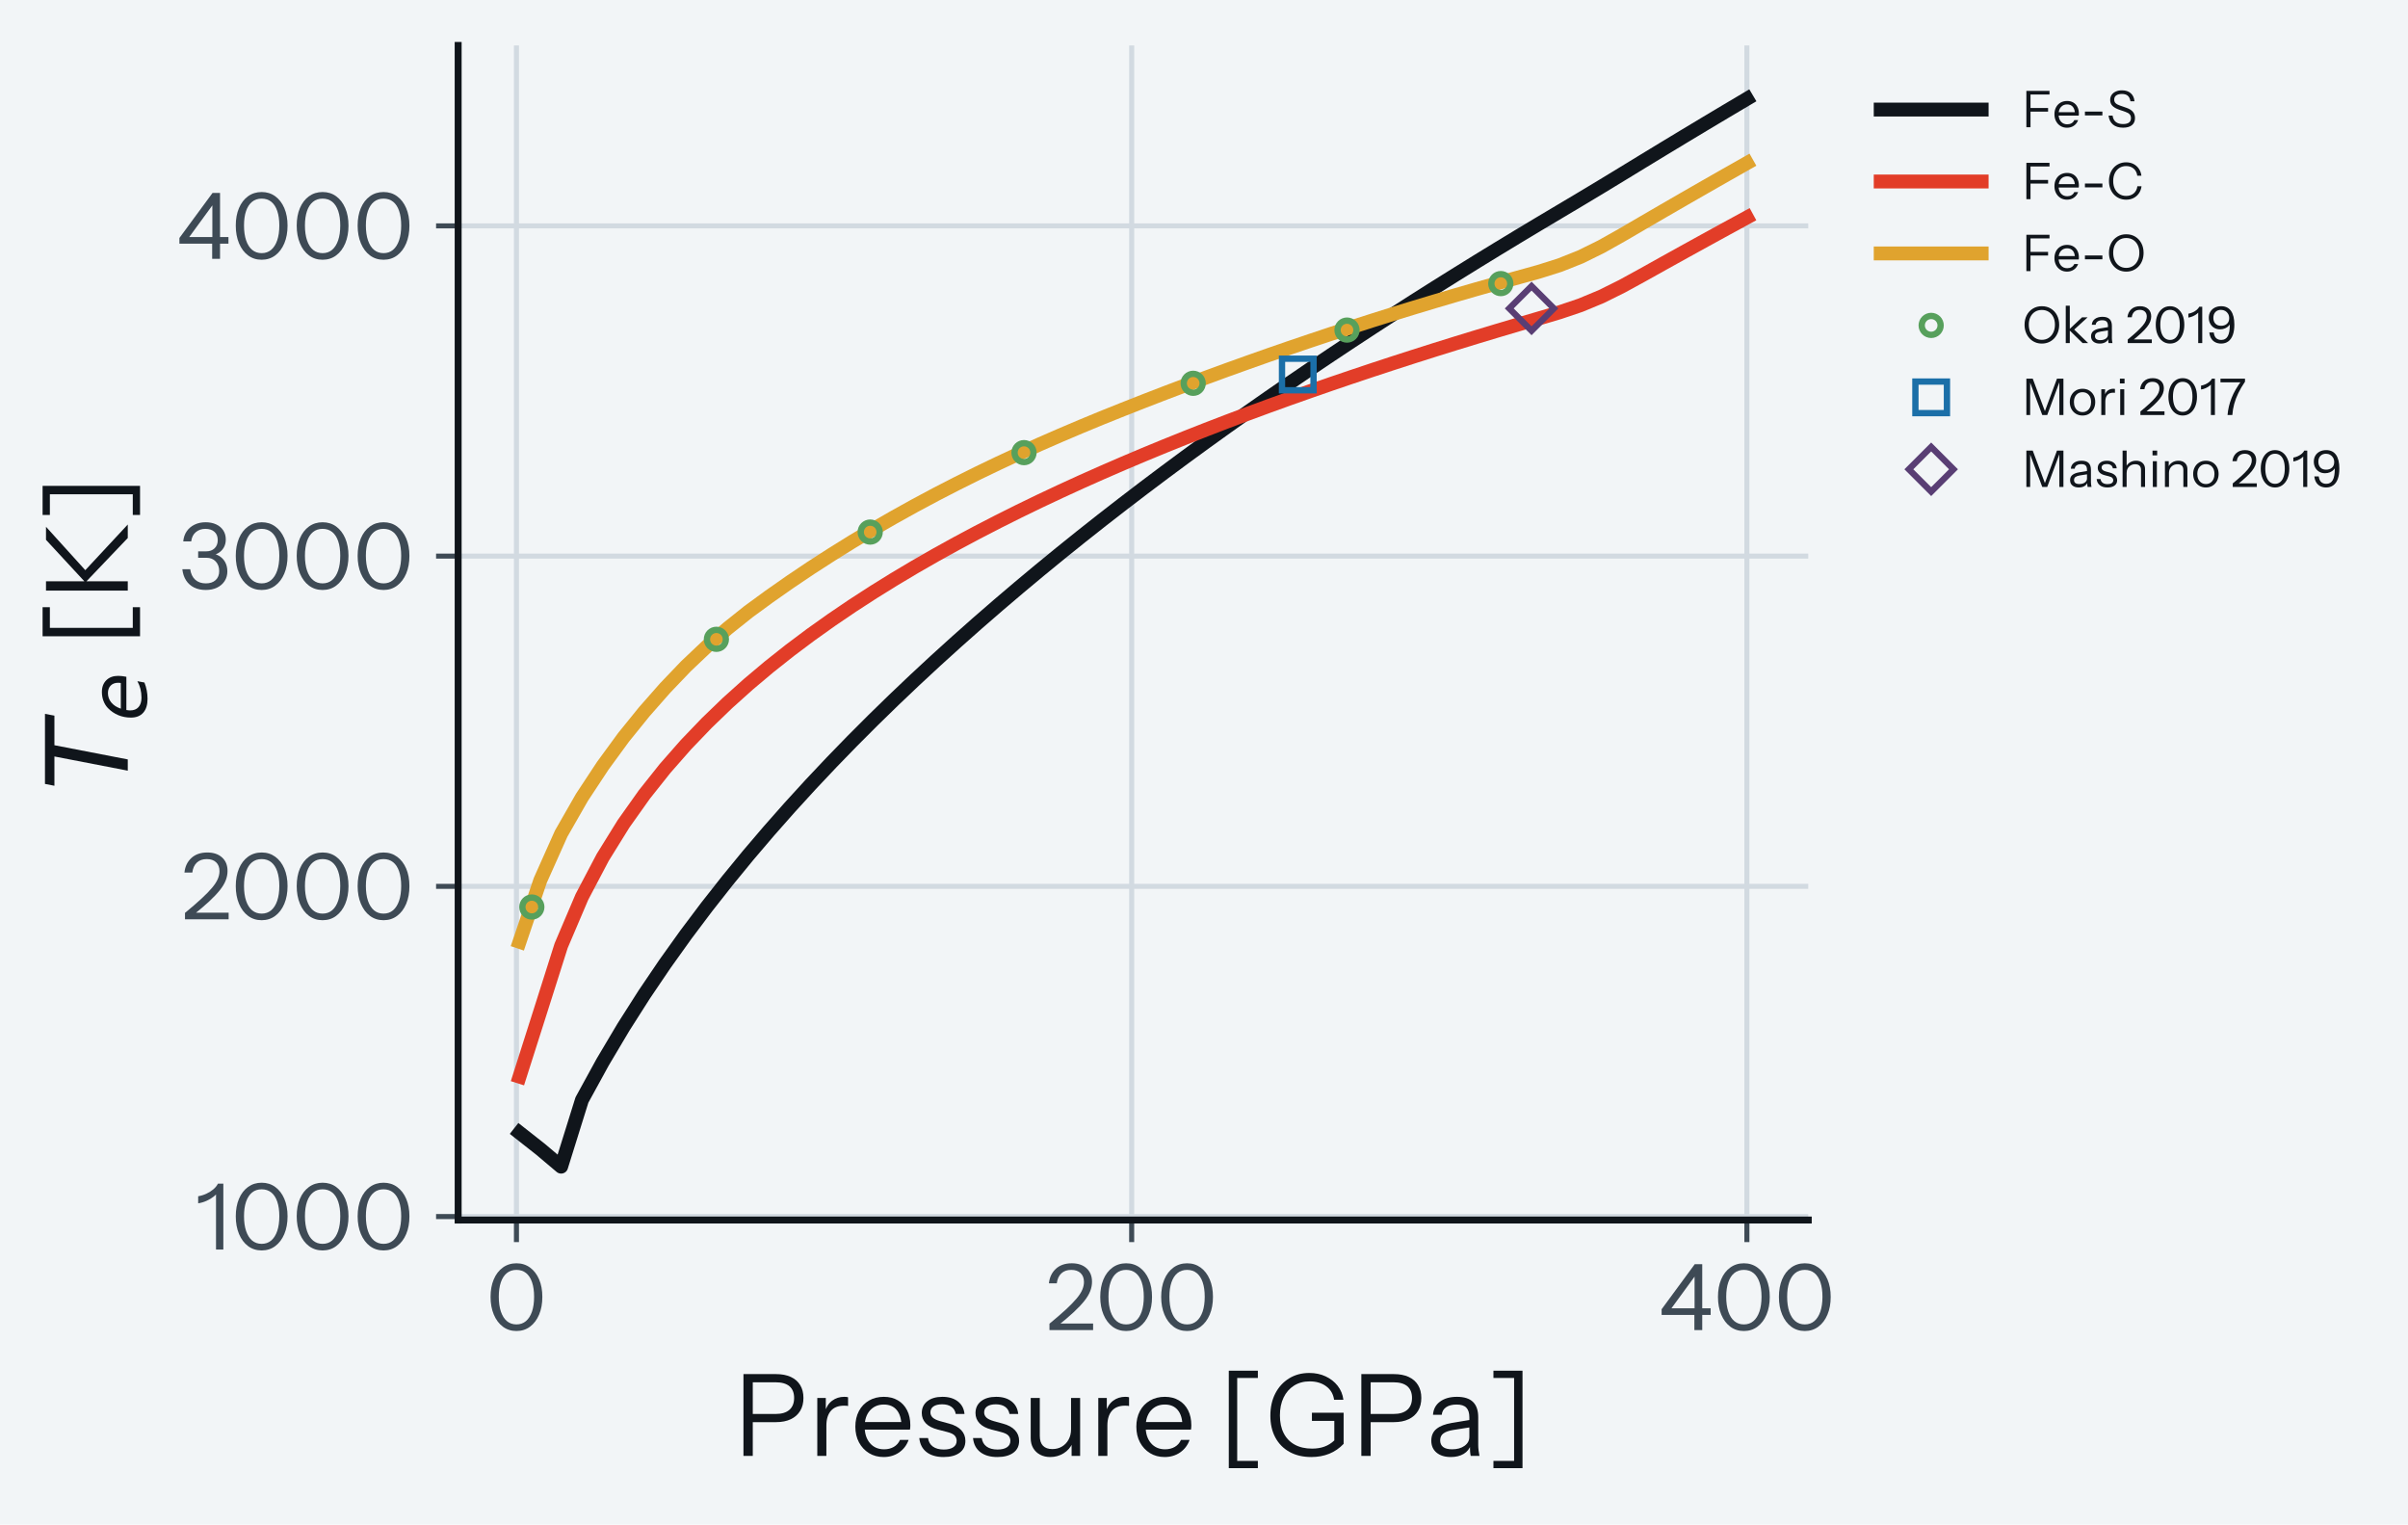
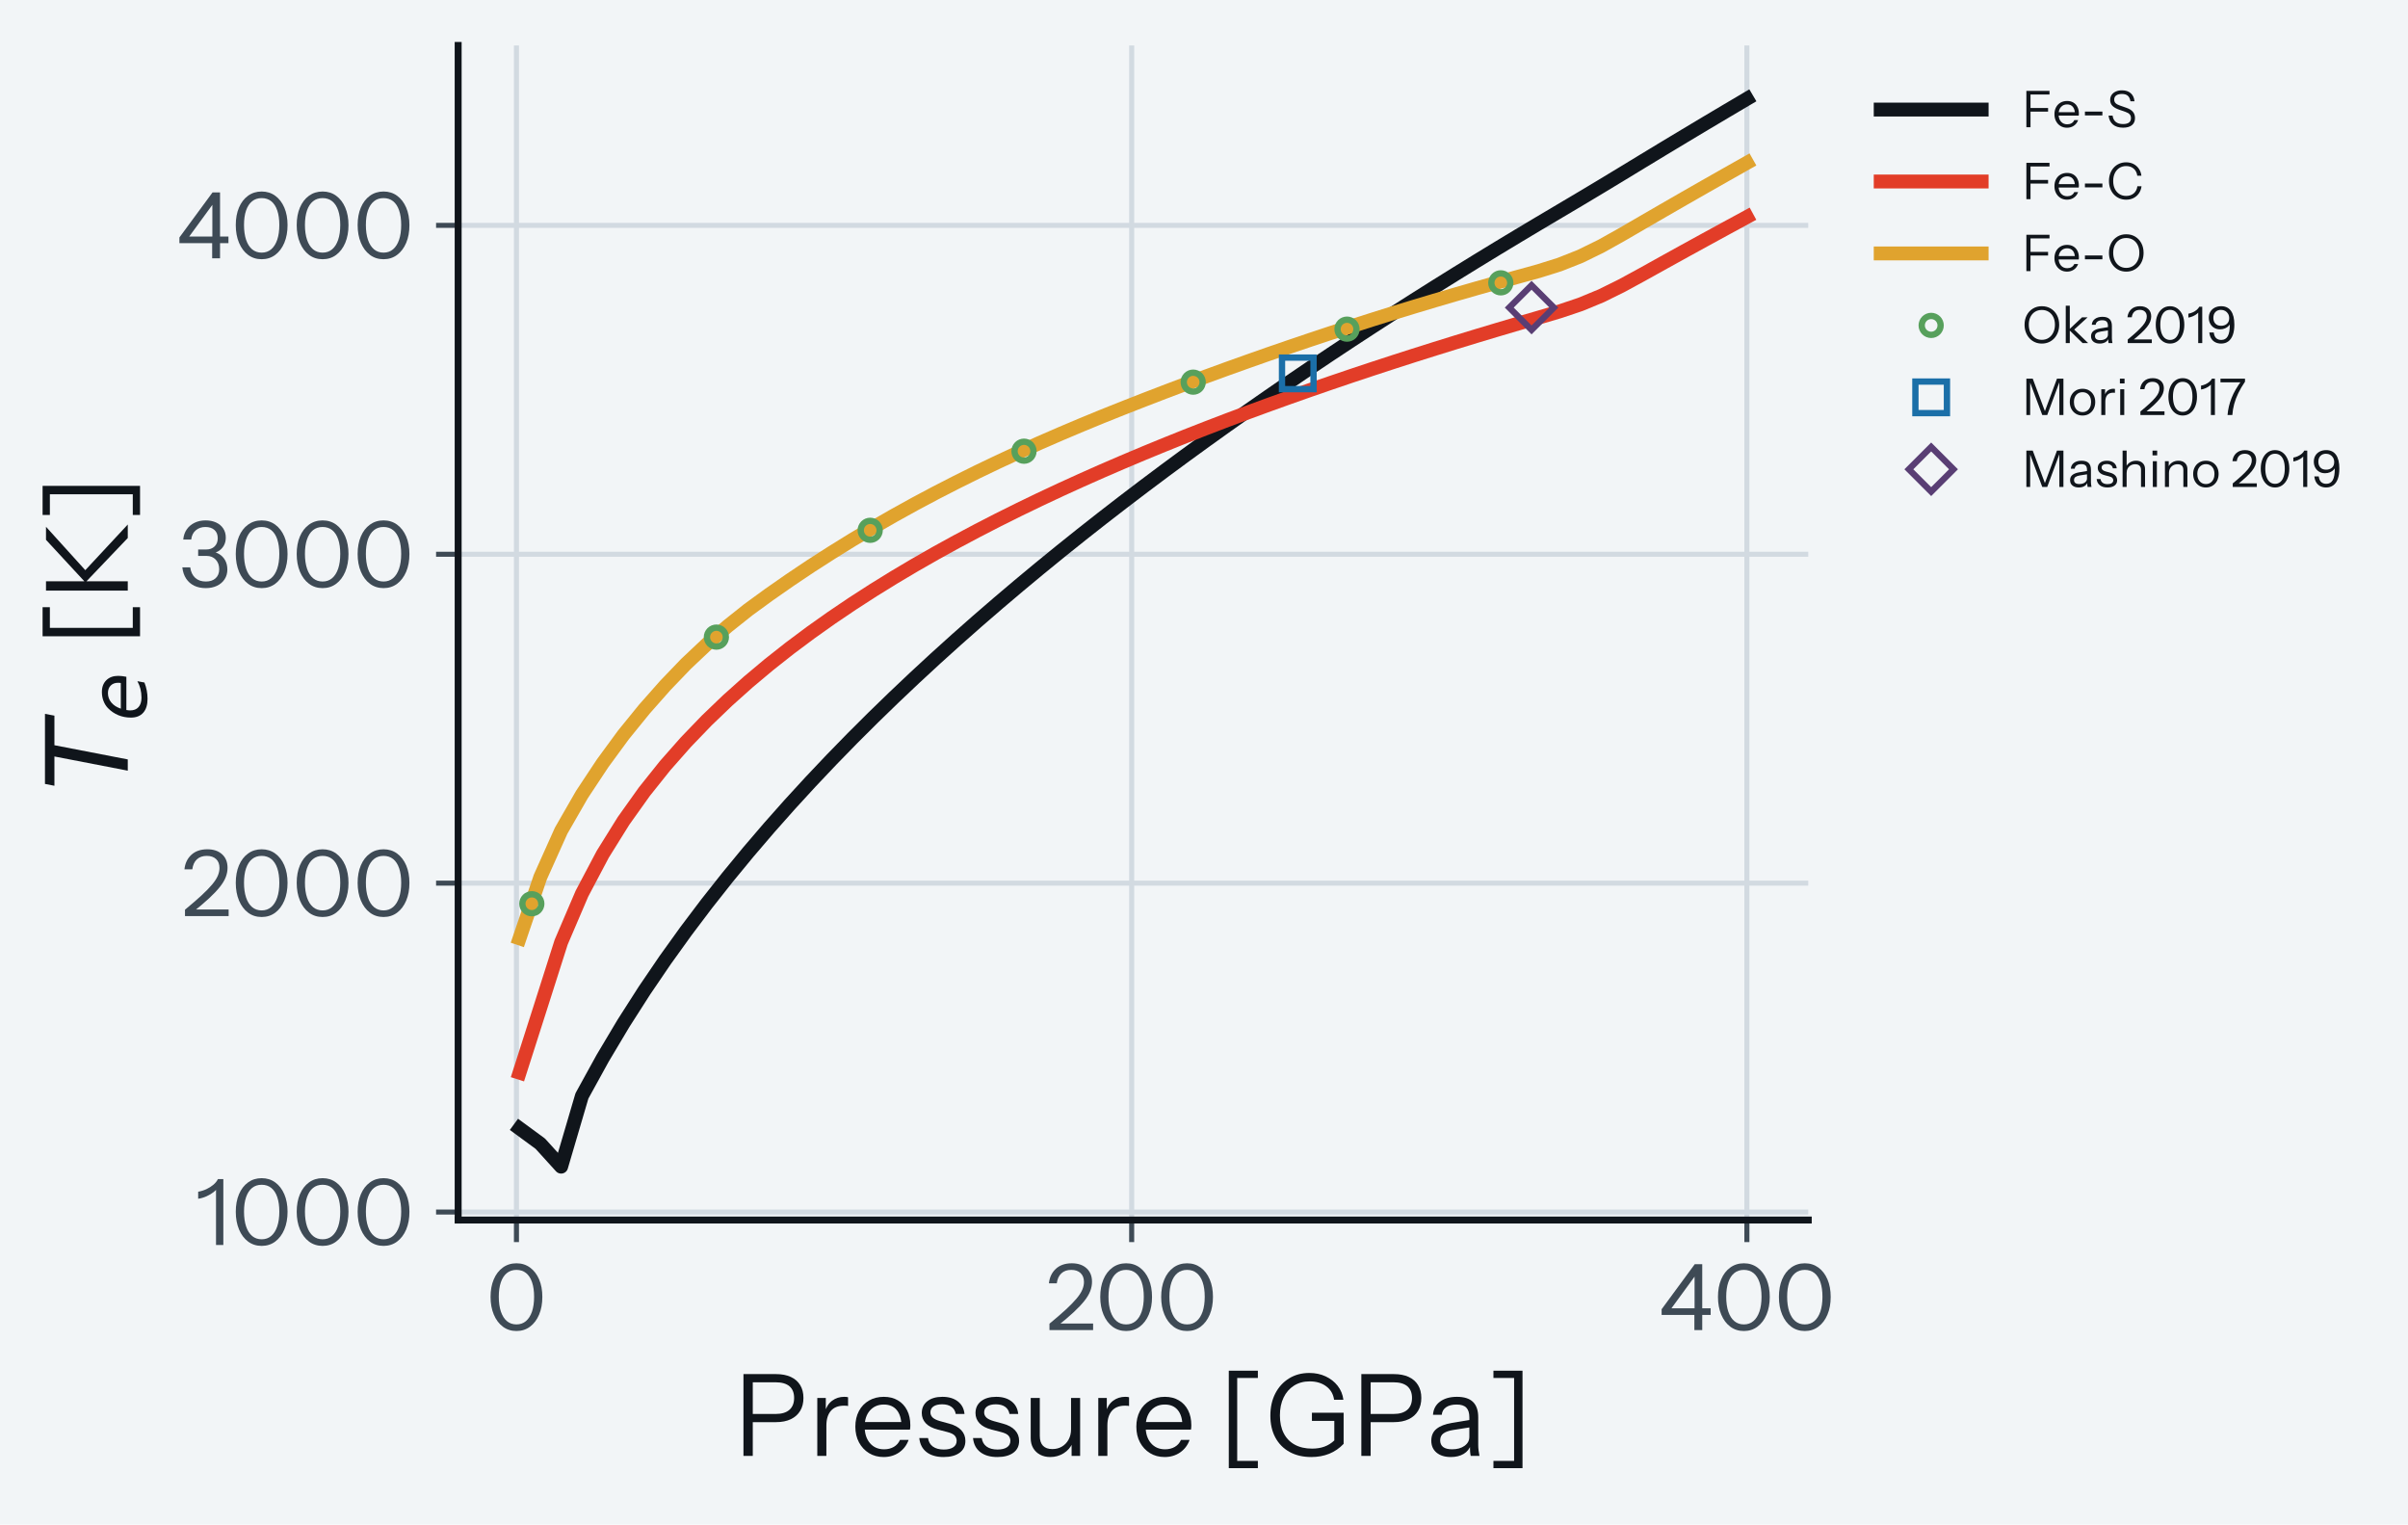
<svg xmlns="http://www.w3.org/2000/svg" xmlns:xlink="http://www.w3.org/1999/xlink" width="381.616pt" height="241.579pt" viewBox="0 0 381.616 241.579" version="1.1">
  <defs>
    <style type="text/css">*{stroke-linejoin: round; stroke-linecap: butt}</style>
  </defs>
  <g id="figure_1">
    <g id="patch_1">
      <path d="M 0 241.579  L 381.616 241.579  L 381.616 0  L 0 0  z " style="fill: #f2f5f7" />
    </g>
    <g id="axes_1">
      <g id="patch_2">
        <path d="M 72.608 193.316  L 286.57 193.316  L 286.57 7.2  L 72.608 7.2  z " style="fill: #f2f5f7" />
      </g>
      <g id="matplotlib.axis_1">
        <g id="xtick_1">
          <g id="line2d_1">
            <path d="M 81.846 193.316  L 81.846 7.2  " clip-path="url(#p23f329e859)" style="fill: none; stroke: #d2dae1; stroke-width: 0.8; stroke-linecap: square" />
          </g>
          <g id="line2d_2">
            <defs>
              <path id="m2a301ba8c9" d="M 0 0  L 0 3.5  " style="stroke: #3e4a55; stroke-width: 0.8" />
            </defs>
            <g>
              <use xlink:href="#m2a301ba8c9" x="81.846" y="193.316" style="fill: #3e4a55; stroke: #3e4a55; stroke-width: 0.8" />
            </g>
          </g>
          <g id="text_1">
            <g style="fill: #3e4a55" transform="translate(77.01825 210.7564) scale(0.145 -0.145)">
              <defs>
                <path id="InstrumentSans-Regular-30" d="M 2131 -64  Q 1587 -64 1180 240  Q 774 544 547 1085  Q 320 1626 320 2323  Q 320 3021 544 3549  Q 768 4077 1177 4374  Q 1587 4672 2131 4672  Q 2675 4672 3081 4374  Q 3488 4077 3715 3549  Q 3942 3021 3942 2323  Q 3942 1619 3715 1081  Q 3488 544 3081 240  Q 2675 -64 2131 -64  z M 2131 397  Q 2522 397 2797 630  Q 3072 864 3219 1296  Q 3366 1728 3366 2330  Q 3366 2925 3222 3347  Q 3078 3770 2803 3990  Q 2528 4211 2131 4211  Q 1734 4211 1459 3987  Q 1184 3763 1040 3344  Q 896 2925 896 2330  Q 896 1728 1043 1293  Q 1190 858 1465 627  Q 1741 397 2131 397  z " transform="scale(0.015625)" />
              </defs>
              <use xlink:href="#InstrumentSans-Regular-30" />
            </g>
          </g>
        </g>
        <g id="xtick_2">
          <g id="line2d_3">
            <path d="M 179.345 193.316  L 179.345 7.2  " clip-path="url(#p23f329e859)" style="fill: none; stroke: #d2dae1; stroke-width: 0.8; stroke-linecap: square" />
          </g>
          <g id="line2d_4">
            <g>
              <use xlink:href="#m2a301ba8c9" x="179.345" y="193.316" style="fill: #3e4a55; stroke: #3e4a55; stroke-width: 0.8" />
            </g>
          </g>
          <g id="text_2">
            <g style="fill: #3e4a55" transform="translate(165.7378 210.7564) scale(0.145 -0.145)">
              <defs>
                <path id="InstrumentSans-Regular-32" d="M 256 0  L 256 448  Q 947 1018 1411 1446  Q 1875 1875 2153 2208  Q 2432 2541 2550 2819  Q 2669 3098 2669 3366  Q 2669 3763 2432 3987  Q 2195 4211 1779 4211  Q 1350 4211 1088 3968  Q 826 3725 768 3270  L 218 3270  Q 282 3898 701 4285  Q 1120 4672 1818 4672  Q 2464 4672 2848 4326  Q 3232 3981 3232 3379  Q 3232 3053 3107 2726  Q 2982 2400 2697 2041  Q 2413 1683 1949 1251  Q 1485 819 800 275  L 678 461  L 3309 461  L 3309 0  L 256 0  z " transform="scale(0.015625)" />
              </defs>
              <use xlink:href="#InstrumentSans-Regular-32" />
              <use xlink:href="#InstrumentSans-Regular-30" transform="translate(54.49999 0)" />
              <use xlink:href="#InstrumentSans-Regular-30" transform="translate(121.1 0)" />
            </g>
          </g>
        </g>
        <g id="xtick_3">
          <g id="line2d_5">
            <path d="M 276.844 193.316  L 276.844 7.2  " clip-path="url(#p23f329e859)" style="fill: none; stroke: #d2dae1; stroke-width: 0.8; stroke-linecap: square" />
          </g>
          <g id="line2d_6">
            <g>
              <use xlink:href="#m2a301ba8c9" x="276.844" y="193.316" style="fill: #3e4a55; stroke: #3e4a55; stroke-width: 0.8" />
            </g>
          </g>
          <g id="text_3">
            <g style="fill: #3e4a55" transform="translate(262.838 210.7564) scale(0.145 -0.145)">
              <defs>
                <path id="InstrumentSans-Regular-34" d="M 2509 0  L 2509 1216  L 2522 1344  L 2522 3974  L 2694 3974  L 749 1312  L 576 1523  L 3648 1523  L 3648 1062  L 218 1062  L 218 1459  L 2534 4608  L 3059 4608  L 3059 0  L 2509 0  z " transform="scale(0.015625)" />
              </defs>
              <use xlink:href="#InstrumentSans-Regular-34" />
              <use xlink:href="#InstrumentSans-Regular-30" transform="translate(59.99999 0)" />
              <use xlink:href="#InstrumentSans-Regular-30" transform="translate(126.6 0)" />
            </g>
          </g>
        </g>
        <g id="text_4">
          <g style="fill: #10151b" transform="translate(116.2753 230.6889) scale(0.18 -0.18)">
            <defs>
              <path id="InstrumentSans-Regular-50" d="M 550 0  L 550 4608  L 2381 4608  Q 2874 4608 3219 4448  Q 3565 4288 3747 3987  Q 3930 3686 3930 3264  Q 3930 2842 3747 2538  Q 3565 2234 3219 2067  Q 2874 1901 2381 1901  L 934 1901  L 934 2362  L 2362 2362  Q 2874 2362 3139 2595  Q 3405 2829 3405 3264  Q 3405 3699 3142 3923  Q 2880 4147 2362 4147  L 1075 4147  L 1075 0  L 550 0  z " transform="scale(0.015625)" />
              <path id="InstrumentSans-Regular-72" d="M 512 0  L 512 3264  L 992 3264  L 992 2432  L 1024 2432  L 1024 0  L 512 0  z M 1024 1702  L 941 2477  Q 1056 2893 1350 3110  Q 1645 3328 2029 3328  Q 2189 3328 2246 3302  L 2246 2810  Q 2214 2822 2156 2825  Q 2099 2829 2016 2829  Q 1530 2829 1277 2537  Q 1024 2246 1024 1702  z " transform="scale(0.015625)" />
              <path id="InstrumentSans-Regular-65" d="M 1850 -64  Q 1382 -64 1024 157  Q 666 378 461 762  Q 256 1146 256 1645  Q 256 2144 457 2525  Q 659 2906 1024 3117  Q 1389 3328 1862 3328  Q 2317 3328 2653 3129  Q 2989 2931 3171 2572  Q 3354 2214 3354 1728  Q 3354 1664 3350 1606  Q 3347 1549 3334 1478  L 640 1478  L 640 1907  L 3021 1907  L 2854 1670  Q 2854 2259 2595 2576  Q 2336 2893 1862 2893  Q 1376 2893 1078 2557  Q 781 2221 781 1651  Q 781 1069 1078 720  Q 1376 371 1875 371  Q 2189 371 2425 508  Q 2662 646 2771 902  L 3258 902  Q 3098 454 2723 195  Q 2349 -64 1850 -64  z " transform="scale(0.015625)" />
              <path id="InstrumentSans-Regular-73" d="M 1619 -64  Q 1018 -64 659 214  Q 301 493 250 1005  L 742 1005  Q 787 691 1017 524  Q 1248 358 1632 358  Q 1971 358 2163 486  Q 2355 614 2355 851  Q 2355 1018 2246 1142  Q 2138 1267 1811 1350  L 1286 1485  Q 838 1600 614 1840  Q 390 2080 390 2413  Q 390 2835 704 3081  Q 1018 3328 1555 3328  Q 2086 3328 2419 3072  Q 2752 2816 2797 2362  L 2304 2362  Q 2259 2624 2060 2765  Q 1862 2906 1536 2906  Q 1222 2906 1049 2787  Q 877 2669 877 2451  Q 877 2285 1001 2163  Q 1126 2042 1421 1958  L 1933 1818  Q 2387 1696 2617 1446  Q 2848 1197 2848 845  Q 2848 416 2521 176  Q 2195 -64 1619 -64  z " transform="scale(0.015625)" />
              <path id="InstrumentSans-Regular-75" d="M 1574 -64  Q 1254 -64 1004 67  Q 755 198 614 438  Q 474 678 474 992  L 474 3264  L 986 3264  L 986 1126  Q 986 755 1168 569  Q 1350 384 1690 384  Q 1997 384 2233 525  Q 2470 666 2608 918  Q 2746 1171 2746 1498  L 2829 723  Q 2669 358 2329 147  Q 1990 -64 1574 -64  z M 2778 0  L 2778 768  L 2746 768  L 2746 3264  L 3258 3264  L 3258 0  L 2778 0  z " transform="scale(0.015625)" />
              <path id="InstrumentSans-Regular-20" transform="scale(0.015625)" />
              <path id="InstrumentSans-Regular-5b" d="M 576 -691  L 576 4800  L 2214 4800  L 2214 4390  L 1050 4390  L 1050 -282  L 2214 -282  L 2214 -691  L 576 -691  z " transform="scale(0.015625)" />
              <path id="InstrumentSans-Regular-47" d="M 2624 -64  Q 1920 -64 1401 224  Q 883 512 601 1033  Q 320 1555 320 2266  Q 320 2976 598 3517  Q 877 4058 1373 4365  Q 1869 4672 2515 4672  Q 3021 4672 3433 4480  Q 3846 4288 4112 3949  Q 4378 3610 4435 3162  L 3910 3162  Q 3846 3635 3472 3916  Q 3098 4198 2534 4198  Q 2029 4198 1651 3958  Q 1274 3718 1066 3289  Q 858 2861 858 2278  Q 858 1696 1072 1277  Q 1286 858 1692 634  Q 2099 410 2669 410  Q 3059 410 3366 522  Q 3674 634 3923 870  L 4448 678  Q 4096 307 3638 121  Q 3181 -64 2624 -64  z M 3923 678  L 3923 2170  L 4122 1971  L 2662 1971  L 2662 2432  L 4448 2432  L 4448 678  L 3923 678  z " transform="scale(0.015625)" />
              <path id="InstrumentSans-Regular-61" d="M 2515 0  Q 2490 109 2480 249  Q 2470 390 2470 608  L 2438 608  L 2438 2170  Q 2438 2541 2268 2717  Q 2099 2893 1722 2893  Q 1350 2893 1129 2742  Q 909 2592 883 2317  L 390 2317  Q 422 2790 787 3059  Q 1152 3328 1741 3328  Q 2349 3328 2643 3040  Q 2938 2752 2938 2176  L 2938 608  Q 2938 467 2957 316  Q 2976 166 3008 0  L 2515 0  z M 1395 -64  Q 890 -64 592 182  Q 294 429 294 858  Q 294 1286 588 1523  Q 883 1760 1446 1856  L 2586 2048  L 2586 1626  L 1523 1459  Q 1165 1402 979 1267  Q 794 1133 794 877  Q 794 627 963 499  Q 1133 371 1466 371  Q 1894 371 2166 566  Q 2438 762 2438 1075  L 2522 621  Q 2419 294 2121 115  Q 1824 -64 1395 -64  z " transform="scale(0.015625)" />
              <path id="InstrumentSans-Regular-5d" d="M 2022 4800  L 2022 -691  L 384 -691  L 384 -282  L 1549 -282  L 1549 4390  L 384 4390  L 384 4800  L 2022 4800  z " transform="scale(0.015625)" />
            </defs>
            <use xlink:href="#InstrumentSans-Regular-50" />
            <use xlink:href="#InstrumentSans-Regular-72" transform="translate(65.59999 0)" />
            <use xlink:href="#InstrumentSans-Regular-65" transform="translate(103.1 0)" />
            <use xlink:href="#InstrumentSans-Regular-73" transform="translate(159.5 0)" />
            <use xlink:href="#InstrumentSans-Regular-73" transform="translate(206.8 0)" />
            <use xlink:href="#InstrumentSans-Regular-75" transform="translate(254.0999 0)" />
            <use xlink:href="#InstrumentSans-Regular-72" transform="translate(312.9999 0)" />
            <use xlink:href="#InstrumentSans-Regular-65" transform="translate(350.4999 0)" />
            <use xlink:href="#InstrumentSans-Regular-20" transform="translate(406.8999 0)" />
            <use xlink:href="#InstrumentSans-Regular-5b" transform="translate(426.8999 0)" />
            <use xlink:href="#InstrumentSans-Regular-47" transform="translate(467.4999 0)" />
            <use xlink:href="#InstrumentSans-Regular-50" transform="translate(543.9999 0)" />
            <use xlink:href="#InstrumentSans-Regular-61" transform="translate(609.5999 0)" />
            <use xlink:href="#InstrumentSans-Regular-5d" transform="translate(662.8999 0)" />
          </g>
        </g>
      </g>
      <g id="matplotlib.axis_2">
        <g id="ytick_1">
          <g id="line2d_7">
-             <path d="M 72.608 192.769  L 286.57 192.769  " clip-path="url(#p23f329e859)" style="fill: none; stroke: #d2dae1; stroke-width: 0.8; stroke-linecap: square" />
+             <path d="M 72.608 192.049  L 286.57 192.049  " clip-path="url(#p23f329e859)" style="fill: none; stroke: #d2dae1; stroke-width: 0.8; stroke-linecap: square" />
          </g>
          <g id="line2d_8">
            <defs>
              <path id="me776a80f98" d="M 0 0  L -3.5 0  " style="stroke: #3e4a55; stroke-width: 0.8" />
            </defs>
            <g>
-               <use xlink:href="#me776a80f98" x="72.608" y="192.769" style="fill: #3e4a55; stroke: #3e4a55; stroke-width: 0.8" />
+               <use xlink:href="#me776a80f98" x="72.608" y="192.049" style="fill: #3e4a55; stroke: #3e4a55; stroke-width: 0.8" />
            </g>
          </g>
          <g id="text_5">
-             <g style="fill: #3e4a55" transform="translate(30.97141 197.9892) scale(0.145 -0.145)">
+             <g style="fill: #3e4a55" transform="translate(30.97141 197.2689) scale(0.145 -0.145)">
              <defs>
                <path id="InstrumentSans-Regular-31" d="M 1440 0  L 1440 4083  L 1574 4051  Q 1498 3878 1280 3705  Q 1062 3533 777 3405  Q 493 3277 192 3232  L 192 3725  Q 493 3776 768 3904  Q 1043 4032 1257 4214  Q 1472 4397 1574 4608  L 1952 4608  L 1952 0  L 1440 0  z " transform="scale(0.015625)" />
              </defs>
              <use xlink:href="#InstrumentSans-Regular-31" />
              <use xlink:href="#InstrumentSans-Regular-30" transform="translate(39.09999 0)" />
              <use xlink:href="#InstrumentSans-Regular-30" transform="translate(105.7 0)" />
              <use xlink:href="#InstrumentSans-Regular-30" transform="translate(172.3 0)" />
            </g>
          </g>
        </g>
        <g id="ytick_2">
          <g id="line2d_9">
-             <path d="M 72.608 140.443  L 286.57 140.443  " clip-path="url(#p23f329e859)" style="fill: none; stroke: #d2dae1; stroke-width: 0.8; stroke-linecap: square" />
+             <path d="M 72.608 139.936  L 286.57 139.936  " clip-path="url(#p23f329e859)" style="fill: none; stroke: #d2dae1; stroke-width: 0.8; stroke-linecap: square" />
          </g>
          <g id="line2d_10">
            <g>
-               <use xlink:href="#me776a80f98" x="72.608" y="140.443" style="fill: #3e4a55; stroke: #3e4a55; stroke-width: 0.8" />
+               <use xlink:href="#me776a80f98" x="72.608" y="139.936" style="fill: #3e4a55; stroke: #3e4a55; stroke-width: 0.8" />
            </g>
          </g>
          <g id="text_6">
-             <g style="fill: #3e4a55" transform="translate(28.7375 145.6634) scale(0.145 -0.145)">
+             <g style="fill: #3e4a55" transform="translate(28.7375 145.1559) scale(0.145 -0.145)">
              <use xlink:href="#InstrumentSans-Regular-32" />
              <use xlink:href="#InstrumentSans-Regular-30" transform="translate(54.49999 0)" />
              <use xlink:href="#InstrumentSans-Regular-30" transform="translate(121.1 0)" />
              <use xlink:href="#InstrumentSans-Regular-30" transform="translate(187.7 0)" />
            </g>
          </g>
        </g>
        <g id="ytick_3">
          <g id="line2d_11">
-             <path d="M 72.608 88.118  L 286.57 88.118  " clip-path="url(#p23f329e859)" style="fill: none; stroke: #d2dae1; stroke-width: 0.8; stroke-linecap: square" />
+             <path d="M 72.608 87.823  L 286.57 87.823  " clip-path="url(#p23f329e859)" style="fill: none; stroke: #d2dae1; stroke-width: 0.8; stroke-linecap: square" />
          </g>
          <g id="line2d_12">
            <g>
-               <use xlink:href="#me776a80f98" x="72.608" y="88.118" style="fill: #3e4a55; stroke: #3e4a55; stroke-width: 0.8" />
+               <use xlink:href="#me776a80f98" x="72.608" y="87.823" style="fill: #3e4a55; stroke: #3e4a55; stroke-width: 0.8" />
            </g>
          </g>
          <g id="text_7">
-             <g style="fill: #3e4a55" transform="translate(28.31609 93.33754) scale(0.145 -0.145)">
+             <g style="fill: #3e4a55" transform="translate(28.31609 93.04286) scale(0.145 -0.145)">
              <defs>
                <path id="InstrumentSans-Regular-33" d="M 1894 -64  Q 1434 -64 1085 105  Q 736 275 521 601  Q 307 928 256 1389  L 806 1389  Q 877 909 1158 653  Q 1440 397 1901 397  Q 2336 397 2585 627  Q 2835 858 2835 1254  Q 2835 1670 2592 1929  Q 2349 2189 1939 2189  L 1363 2189  L 1363 2637  L 1920 2637  Q 2291 2637 2512 2851  Q 2733 3066 2733 3424  Q 2733 3802 2499 4006  Q 2266 4211 1869 4211  Q 1478 4211 1203 3984  Q 928 3757 877 3334  L 320 3334  Q 358 3744 563 4041  Q 768 4339 1110 4505  Q 1453 4672 1882 4672  Q 2298 4672 2618 4525  Q 2938 4378 3117 4106  Q 3296 3834 3296 3469  Q 3296 3142 3149 2892  Q 3002 2643 2749 2502  Q 2496 2362 2170 2362  L 2131 2496  Q 2522 2496 2806 2333  Q 3091 2170 3248 1888  Q 3405 1606 3405 1235  Q 3405 851 3213 556  Q 3021 262 2681 99  Q 2342 -64 1894 -64  z " transform="scale(0.015625)" />
              </defs>
              <use xlink:href="#InstrumentSans-Regular-33" />
              <use xlink:href="#InstrumentSans-Regular-30" transform="translate(57.39999 0)" />
              <use xlink:href="#InstrumentSans-Regular-30" transform="translate(124 0)" />
              <use xlink:href="#InstrumentSans-Regular-30" transform="translate(190.6 0)" />
            </g>
          </g>
        </g>
        <g id="ytick_4">
          <g id="line2d_13">
-             <path d="M 72.608 35.792  L 286.57 35.792  " clip-path="url(#p23f329e859)" style="fill: none; stroke: #d2dae1; stroke-width: 0.8; stroke-linecap: square" />
+             <path d="M 72.608 35.71  L 286.57 35.71  " clip-path="url(#p23f329e859)" style="fill: none; stroke: #d2dae1; stroke-width: 0.8; stroke-linecap: square" />
          </g>
          <g id="line2d_14">
            <g>
-               <use xlink:href="#me776a80f98" x="72.608" y="35.792" style="fill: #3e4a55; stroke: #3e4a55; stroke-width: 0.8" />
+               <use xlink:href="#me776a80f98" x="72.608" y="35.71" style="fill: #3e4a55; stroke: #3e4a55; stroke-width: 0.8" />
            </g>
          </g>
          <g id="text_8">
-             <g style="fill: #3e4a55" transform="translate(27.94 41.0117) scale(0.145 -0.145)">
+             <g style="fill: #3e4a55" transform="translate(27.94 40.92983) scale(0.145 -0.145)">
              <use xlink:href="#InstrumentSans-Regular-34" />
              <use xlink:href="#InstrumentSans-Regular-30" transform="translate(59.99999 0)" />
              <use xlink:href="#InstrumentSans-Regular-30" transform="translate(126.6 0)" />
              <use xlink:href="#InstrumentSans-Regular-30" transform="translate(193.2 0)" />
            </g>
          </g>
        </g>
        <g id="text_9">
          <g style="fill: #10151b" transform="translate(20.25 125.2782) rotate(-90) scale(0.18 -0.18)">
            <defs>
              <path id="DejaVuSans-Oblique-54" d="M 378 4666  L 4325 4666  L 4225 4134  L 2559 4134  L 1759 0  L 1125 0  L 1925 4134  L 275 4134  L 378 4666  z " transform="scale(0.015625)" />
              <path id="DejaVuSans-Oblique-65" d="M 3078 2063  Q 3088 2113 3092 2166  Q 3097 2219 3097 2272  Q 3097 2653 2873 2875  Q 2650 3097 2266 3097  Q 1838 3097 1509 2826  Q 1181 2556 1013 2059  L 3078 2063  z M 3578 1613  L 903 1613  Q 884 1494 878 1425  Q 872 1356 872 1306  Q 872 872 1139 634  Q 1406 397 1894 397  Q 2269 397 2603 481  Q 2938 566 3225 728  L 3116 159  Q 2806 34 2476 -28  Q 2147 -91 1806 -91  Q 1078 -91 686 257  Q 294 606 294 1247  Q 294 1794 489 2264  Q 684 2734 1063 3103  Q 1306 3334 1642 3459  Q 1978 3584 2356 3584  Q 2950 3584 3301 3228  Q 3653 2872 3653 2272  Q 3653 2128 3634 1964  Q 3616 1800 3578 1613  z " transform="scale(0.015625)" />
              <path id="InstrumentSans-Regular-4b" d="M 550 0  L 550 4608  L 1075 4608  L 1075 0  L 550 0  z M 1018 2394  L 3411 4608  L 4147 4608  L 1702 2394  L 1018 2394  z M 3514 0  L 1005 2394  L 1702 2394  L 4275 0  L 3514 0  z " transform="scale(0.015625)" />
            </defs>
            <use xlink:href="#DejaVuSans-Oblique-54" />
            <use xlink:href="#DejaVuSans-Oblique-65" transform="translate(61.08398 -16.40625) scale(0.7)" />
            <use xlink:href="#InstrumentSans-Regular-20" transform="translate(106.8848 0)" />
            <use xlink:href="#InstrumentSans-Regular-5b" transform="translate(126.8847 0)" />
            <use xlink:href="#InstrumentSans-Regular-4b" transform="translate(167.4847 0)" />
            <use xlink:href="#InstrumentSans-Regular-5d" transform="translate(236.6847 0)" />
          </g>
        </g>
      </g>
      <g id="line2d_15">
-         <path d="M 82.334 179.483  L 85.631 182.078  L 88.927 184.857  L 92.224 174.291  L 95.521 168.277  L 98.818 162.73  L 102.115 157.555  L 105.411 152.69  L 108.708 148.084  L 112.005 143.701  L 115.302 139.512  L 118.598 135.493  L 121.895 131.627  L 125.192 127.896  L 128.489 124.289  L 131.786 120.793  L 135.082 117.399  L 138.379 114.099  L 141.676 110.886  L 144.973 107.753  L 148.269 104.695  L 151.566 101.707  L 154.863 98.783  L 158.16 95.921  L 161.457 93.117  L 164.753 90.367  L 168.05 87.668  L 171.347 85.017  L 174.644 82.413  L 177.941 79.853  L 181.237 77.335  L 184.534 74.856  L 187.831 72.415  L 191.128 70.011  L 194.424 67.642  L 197.721 65.305  L 201.018 63.001  L 204.315 60.728  L 207.612 58.484  L 210.908 56.269  L 214.205 54.082  L 217.502 51.92  L 220.799 49.785  L 224.096 47.674  L 227.392 45.587  L 230.689 43.523  L 233.986 41.481  L 237.283 39.461  L 240.579 37.462  L 243.876 35.484  L 247.173 33.521  L 250.47 31.559  L 253.767 29.578  L 257.063 27.575  L 260.36 25.562  L 263.657 23.557  L 266.954 21.564  L 270.251 19.583  L 273.547 17.615  L 276.844 15.66  " clip-path="url(#p23f329e859)" style="fill: none; stroke: #10151b; stroke-width: 2.2; stroke-linecap: square" />
+         <path d="M 82.334 178.805  L 85.631 181.227  L 88.927 184.857  L 92.224 173.646  L 95.521 167.657  L 98.818 162.131  L 102.115 156.978  L 105.411 152.132  L 108.708 147.545  L 112.005 143.18  L 115.302 139.008  L 118.598 135.006  L 121.895 131.155  L 125.192 127.44  L 128.489 123.847  L 131.786 120.365  L 135.082 116.985  L 138.379 113.699  L 141.676 110.499  L 144.973 107.379  L 148.269 104.333  L 151.566 101.357  L 154.863 98.445  L 158.16 95.595  L 161.457 92.802  L 164.753 90.063  L 168.05 87.375  L 171.347 84.735  L 174.644 82.142  L 177.941 79.592  L 181.237 77.084  L 184.534 74.615  L 187.831 72.184  L 191.128 69.79  L 194.424 67.43  L 197.721 65.104  L 201.018 62.809  L 204.315 60.545  L 207.612 58.31  L 210.908 56.104  L 214.205 53.925  L 217.502 51.773  L 220.799 49.646  L 224.096 47.544  L 227.392 45.465  L 230.689 43.409  L 233.986 41.376  L 237.283 39.364  L 240.579 37.374  L 243.876 35.403  L 247.173 33.449  L 250.47 31.494  L 253.767 29.521  L 257.063 27.527  L 260.36 25.522  L 263.657 23.524  L 266.954 21.54  L 270.251 19.567  L 273.547 17.608  L 276.844 15.66  " clip-path="url(#p23f329e859)" style="fill: none; stroke: #10151b; stroke-width: 2.2; stroke-linecap: square" />
      </g>
      <g id="line2d_16">
-         <path d="M 82.334 170.597  L 85.631 160.241  L 88.927 149.849  L 92.224 142.115  L 95.521 135.851  L 98.818 130.536  L 102.115 125.892  L 105.411 121.749  L 108.708 117.997  L 112.005 114.561  L 115.302 111.383  L 118.598 108.425  L 121.895 105.652  L 125.192 103.04  L 128.489 100.569  L 131.786 98.223  L 135.082 95.988  L 138.379 93.851  L 141.676 91.805  L 144.973 89.839  L 148.269 87.948  L 151.566 86.125  L 154.863 84.365  L 158.16 82.662  L 161.457 81.013  L 164.753 79.414  L 168.05 77.862  L 171.347 76.352  L 174.644 74.884  L 177.941 73.454  L 181.237 72.059  L 184.534 70.699  L 187.831 69.371  L 191.128 68.073  L 194.424 66.804  L 197.721 65.563  L 201.018 64.347  L 204.315 63.157  L 207.612 61.99  L 210.908 60.845  L 214.205 59.723  L 217.502 58.621  L 220.799 57.538  L 224.096 56.475  L 227.392 55.43  L 230.689 54.403  L 233.986 53.392  L 237.283 52.398  L 240.579 51.42  L 243.876 50.456  L 247.173 49.478  L 250.47 48.363  L 253.767 46.995  L 257.063 45.358  L 260.36 43.553  L 263.657 41.712  L 266.954 39.883  L 270.251 38.065  L 273.547 36.258  L 276.844 34.463  " clip-path="url(#p23f329e859)" style="fill: none; stroke: #e23d28; stroke-width: 2.2; stroke-linecap: square" />
+         <path d="M 82.334 169.967  L 85.631 159.653  L 88.927 149.304  L 92.224 141.601  L 95.521 135.362  L 98.818 130.069  L 102.115 125.444  L 105.411 121.317  L 108.708 117.581  L 112.005 114.158  L 115.302 110.994  L 118.598 108.047  L 121.895 105.286  L 125.192 102.685  L 128.489 100.224  L 131.786 97.887  L 135.082 95.661  L 138.379 93.533  L 141.676 91.495  L 144.973 89.538  L 148.269 87.654  L 151.566 85.839  L 154.863 84.086  L 158.16 82.39  L 161.457 80.748  L 164.753 79.155  L 168.05 77.609  L 171.347 76.106  L 174.644 74.643  L 177.941 73.219  L 181.237 71.83  L 184.534 70.475  L 187.831 69.152  L 191.128 67.86  L 194.424 66.596  L 197.721 65.36  L 201.018 64.149  L 204.315 62.964  L 207.612 61.801  L 210.908 60.662  L 214.205 59.543  L 217.502 58.446  L 220.799 57.368  L 224.096 56.309  L 227.392 55.269  L 230.689 54.245  L 233.986 53.239  L 237.283 52.249  L 240.579 51.274  L 243.876 50.314  L 247.173 49.34  L 250.47 48.23  L 253.767 46.867  L 257.063 45.237  L 260.36 43.44  L 263.657 41.607  L 266.954 39.784  L 270.251 37.974  L 273.547 36.175  L 276.844 34.386  " clip-path="url(#p23f329e859)" style="fill: none; stroke: #e23d28; stroke-width: 2.2; stroke-linecap: square" />
      </g>
      <g id="line2d_17">
-         <path d="M 82.334 149.227  L 85.631 139.478  L 88.927 132.104  L 92.224 126.345  L 95.521 121.347  L 98.818 116.835  L 102.115 112.762  L 105.411 109.017  L 108.708 105.568  L 112.005 102.444  L 115.302 99.567  L 118.598 96.935  L 121.895 94.523  L 125.192 92.214  L 128.489 89.996  L 131.786 87.872  L 135.082 85.819  L 138.379 83.851  L 141.676 81.953  L 144.973 80.122  L 148.269 78.359  L 151.566 76.661  L 154.863 75.016  L 158.16 73.43  L 161.457 71.894  L 164.753 70.406  L 168.05 68.965  L 171.347 67.565  L 174.644 66.201  L 177.941 64.878  L 181.237 63.58  L 184.534 62.306  L 187.831 61.056  L 191.128 59.828  L 194.424 58.62  L 197.721 57.436  L 201.018 56.271  L 204.315 55.132  L 207.612 54.013  L 210.908 52.912  L 214.205 51.837  L 217.502 50.779  L 220.799 49.742  L 224.096 48.732  L 227.392 47.738  L 230.689 46.766  L 233.986 45.815  L 237.283 44.882  L 240.579 43.973  L 243.876 43.059  L 247.173 42.018  L 250.47 40.707  L 253.767 39.083  L 257.063 37.231  L 260.36 35.307  L 263.657 33.39  L 266.954 31.485  L 270.251 29.593  L 273.547 27.713  L 276.844 25.844  " clip-path="url(#p23f329e859)" style="fill: none; stroke: #e0a32e; stroke-width: 2.2; stroke-linecap: square" />
+         <path d="M 82.334 148.684  L 85.631 138.974  L 88.927 131.63  L 92.224 125.895  L 95.521 120.918  L 98.818 116.424  L 102.115 112.367  L 105.411 108.637  L 108.708 105.202  L 112.005 102.091  L 115.302 99.226  L 118.598 96.604  L 121.895 94.202  L 125.192 91.903  L 128.489 89.693  L 131.786 87.578  L 135.082 85.534  L 138.379 83.574  L 141.676 81.684  L 144.973 79.86  L 148.269 78.104  L 151.566 76.413  L 154.863 74.775  L 158.16 73.195  L 161.457 71.665  L 164.753 70.184  L 168.05 68.748  L 171.347 67.354  L 174.644 65.996  L 177.941 64.677  L 181.237 63.386  L 184.534 62.117  L 187.831 60.871  L 191.128 59.648  L 194.424 58.445  L 197.721 57.267  L 201.018 56.106  L 204.315 54.972  L 207.612 53.857  L 210.908 52.761  L 214.205 51.69  L 217.502 50.636  L 220.799 49.603  L 224.096 48.597  L 227.392 47.608  L 230.689 46.64  L 233.986 45.692  L 237.283 44.763  L 240.579 43.858  L 243.876 42.948  L 247.173 41.911  L 250.47 40.605  L 253.767 38.987  L 257.063 37.144  L 260.36 35.227  L 263.657 33.318  L 266.954 31.421  L 270.251 29.536  L 273.547 27.664  L 276.844 25.802  " clip-path="url(#p23f329e859)" style="fill: none; stroke: #e0a32e; stroke-width: 2.2; stroke-linecap: square" />
      </g>
      <g id="line2d_18">
        <defs>
          <path id="m844edbf049" d="M 0 1.5  C 0.398 1.5 0.779 1.342 1.061 1.061  C 1.342 0.779 1.5 0.398 1.5 0  C 1.5 -0.398 1.342 -0.779 1.061 -1.061  C 0.779 -1.342 0.398 -1.5 0 -1.5  C -0.398 -1.5 -0.779 -1.342 -1.061 -1.061  C -1.342 -0.779 -1.5 -0.398 -1.5 0  C -1.5 0.398 -1.342 0.779 -1.061 1.061  C -0.779 1.342 -0.398 1.5 0 1.5  z " style="stroke: #57a05c" />
        </defs>
        <g clip-path="url(#p23f329e859)">
-           <use xlink:href="#m844edbf049" x="84.284" y="143.72" style="fill-opacity: 0; stroke: #57a05c" />
-           <use xlink:href="#m844edbf049" x="113.533" y="101.301" style="fill-opacity: 0; stroke: #57a05c" />
-           <use xlink:href="#m844edbf049" x="137.908" y="84.307" style="fill-opacity: 0; stroke: #57a05c" />
-           <use xlink:href="#m844edbf049" x="162.283" y="71.721" style="fill-opacity: 0; stroke: #57a05c" />
-           <use xlink:href="#m844edbf049" x="189.095" y="60.735" style="fill-opacity: 0; stroke: #57a05c" />
-           <use xlink:href="#m844edbf049" x="213.47" y="52.302" style="fill-opacity: 0; stroke: #57a05c" />
-           <use xlink:href="#m844edbf049" x="237.845" y="44.936" style="fill-opacity: 0; stroke: #57a05c" />
+           <use xlink:href="#m844edbf049" x="84.284" y="143.199" style="fill-opacity: 0; stroke: #57a05c" />
+           <use xlink:href="#m844edbf049" x="113.533" y="100.952" style="fill-opacity: 0; stroke: #57a05c" />
+           <use xlink:href="#m844edbf049" x="137.908" y="84.028" style="fill-opacity: 0; stroke: #57a05c" />
+           <use xlink:href="#m844edbf049" x="162.283" y="71.493" style="fill-opacity: 0; stroke: #57a05c" />
+           <use xlink:href="#m844edbf049" x="189.095" y="60.552" style="fill-opacity: 0; stroke: #57a05c" />
+           <use xlink:href="#m844edbf049" x="213.47" y="52.153" style="fill-opacity: 0; stroke: #57a05c" />
+           <use xlink:href="#m844edbf049" x="237.845" y="44.817" style="fill-opacity: 0; stroke: #57a05c" />
        </g>
      </g>
      <g id="line2d_19">
        <defs>
          <path id="m87ecea37ed" d="M -2.5 2.5  L 2.5 2.5  L 2.5 -2.5  L -2.5 -2.5  z " style="stroke: #1b6fa8; stroke-linejoin: miter" />
        </defs>
        <g clip-path="url(#p23f329e859)">
-           <use xlink:href="#m87ecea37ed" x="205.67" y="59.338" style="fill-opacity: 0; stroke: #1b6fa8; stroke-linejoin: miter" />
+           <use xlink:href="#m87ecea37ed" x="205.67" y="59.161" style="fill-opacity: 0; stroke: #1b6fa8; stroke-linejoin: miter" />
        </g>
      </g>
      <g id="line2d_20">
        <defs>
          <path id="m39ad37e591" d="M -0 3.536  L 3.536 0  L 0 -3.536  L -3.536 -0  z " style="stroke: #593e74; stroke-linejoin: miter" />
        </defs>
        <g clip-path="url(#p23f329e859)">
-           <use xlink:href="#m39ad37e591" x="242.719" y="48.873" style="fill-opacity: 0; stroke: #593e74; stroke-linejoin: miter" />
+           <use xlink:href="#m39ad37e591" x="242.719" y="48.738" style="fill-opacity: 0; stroke: #593e74; stroke-linejoin: miter" />
        </g>
      </g>
      <g id="patch_3">
        <path d="M 72.608 193.316  L 72.608 7.2  " style="fill: none; stroke: #10151b; stroke-width: 1.1; stroke-linejoin: miter; stroke-linecap: square" />
      </g>
      <g id="patch_4">
        <path d="M 72.608 193.316  L 286.57 193.316  " style="fill: none; stroke: #10151b; stroke-width: 1.1; stroke-linejoin: miter; stroke-linecap: square" />
      </g>
      <g id="legend_1">
        <g id="patch_5">
          <path d="M 296.449 82  L 372.816 82  Q 374.416 82 374.416 80.4  L 374.416 12.8  Q 374.416 11.2 372.816 11.2  L 296.449 11.2  Q 294.849 11.2 294.849 12.8  L 294.849 80.4  Q 294.849 82 296.449 82  z " style="fill: #f2f5f7" />
        </g>
        <g id="line2d_21">
          <path d="M 298.049 17.36  L 306.049 17.36  L 314.049 17.36  " style="fill: none; stroke: #10151b; stroke-width: 2.2; stroke-linecap: square" />
        </g>
        <g id="text_10">
          <g style="fill: #10151b" transform="translate(320.4488 20.16) scale(0.08 -0.08)">
            <defs>
              <path id="InstrumentSans-Regular-46" d="M 550 0  L 550 4608  L 1075 4608  L 1075 0  L 550 0  z M 819 1978  L 819 2438  L 3302 2438  L 3302 1978  L 819 1978  z M 819 4147  L 819 4608  L 3482 4608  L 3482 4147  L 819 4147  z " transform="scale(0.015625)" />
              <path id="InstrumentSans-Regular-2d" d="M 512 1498  L 512 1984  L 2726 1984  L 2726 1498  L 512 1498  z " transform="scale(0.015625)" />
              <path id="InstrumentSans-Regular-53" d="M 2112 -58  Q 1306 -58 829 339  Q 352 736 269 1472  L 781 1472  Q 851 941 1184 672  Q 1517 403 2106 403  Q 2605 403 2857 592  Q 3110 781 3110 1146  Q 3110 1459 2937 1644  Q 2765 1830 2400 1952  L 1626 2221  Q 1037 2426 755 2717  Q 474 3008 474 3456  Q 474 3827 659 4099  Q 845 4371 1184 4524  Q 1523 4678 1971 4678  Q 2662 4678 3078 4316  Q 3494 3955 3558 3290  L 3046 3290  Q 2963 3770 2704 3994  Q 2445 4218 1958 4218  Q 1498 4218 1242 4032  Q 986 3846 986 3507  Q 986 3219 1165 3046  Q 1344 2874 1722 2746  L 2547 2458  Q 3085 2272 3353 1955  Q 3622 1638 3622 1152  Q 3622 576 3228 259  Q 2835 -58 2112 -58  z " transform="scale(0.015625)" />
            </defs>
            <use xlink:href="#InstrumentSans-Regular-46" />
            <use xlink:href="#InstrumentSans-Regular-65" transform="translate(60.2 0)" />
            <use xlink:href="#InstrumentSans-Regular-2d" transform="translate(116.6 0)" />
            <use xlink:href="#InstrumentSans-Regular-53" transform="translate(167.2 0)" />
          </g>
        </g>
        <g id="line2d_22">
          <path d="M 298.049 28.76  L 306.049 28.76  L 314.049 28.76  " style="fill: none; stroke: #e23d28; stroke-width: 2.2; stroke-linecap: square" />
        </g>
        <g id="text_11">
          <g style="fill: #10151b" transform="translate(320.4488 31.56) scale(0.08 -0.08)">
            <defs>
              <path id="InstrumentSans-Regular-43" d="M 2502 -64  Q 2029 -64 1629 112  Q 1229 288 934 605  Q 640 922 480 1354  Q 320 1786 320 2304  Q 320 2822 480 3254  Q 640 3686 931 4003  Q 1222 4320 1622 4496  Q 2022 4672 2496 4672  Q 3014 4672 3427 4461  Q 3840 4250 4105 3866  Q 4371 3482 4435 2970  L 3910 2970  Q 3834 3539 3459 3868  Q 3085 4198 2502 4198  Q 2010 4198 1638 3958  Q 1267 3718 1062 3292  Q 858 2867 858 2304  Q 858 1741 1062 1315  Q 1267 890 1638 650  Q 2010 410 2496 410  Q 3091 410 3472 742  Q 3853 1075 3923 1638  L 4448 1638  Q 4384 1126 4118 742  Q 3853 358 3440 147  Q 3027 -64 2502 -64  z " transform="scale(0.015625)" />
            </defs>
            <use xlink:href="#InstrumentSans-Regular-46" />
            <use xlink:href="#InstrumentSans-Regular-65" transform="translate(60.2 0)" />
            <use xlink:href="#InstrumentSans-Regular-2d" transform="translate(116.6 0)" />
            <use xlink:href="#InstrumentSans-Regular-43" transform="translate(167.2 0)" />
          </g>
        </g>
        <g id="line2d_23">
          <path d="M 298.049 40.16  L 306.049 40.16  L 314.049 40.16  " style="fill: none; stroke: #e0a32e; stroke-width: 2.2; stroke-linecap: square" />
        </g>
        <g id="text_12">
          <g style="fill: #10151b" transform="translate(320.4488 42.96) scale(0.08 -0.08)">
            <defs>
              <path id="InstrumentSans-Regular-4f" d="M 2515 -64  Q 2035 -64 1635 112  Q 1235 288 940 611  Q 646 934 483 1369  Q 320 1805 320 2323  Q 320 3008 601 3539  Q 883 4070 1379 4371  Q 1875 4672 2509 4672  Q 3155 4672 3651 4371  Q 4147 4070 4428 3539  Q 4710 3008 4710 2317  Q 4710 1798 4547 1363  Q 4384 928 4089 608  Q 3795 288 3392 112  Q 2989 -64 2515 -64  z M 2509 410  Q 3002 410 3376 656  Q 3750 902 3961 1337  Q 4173 1773 4173 2330  Q 4173 2880 3965 3302  Q 3757 3725 3382 3961  Q 3008 4198 2509 4198  Q 2010 4198 1638 3961  Q 1267 3725 1062 3305  Q 858 2886 858 2330  Q 858 1766 1066 1334  Q 1274 902 1645 656  Q 2016 410 2509 410  z " transform="scale(0.015625)" />
            </defs>
            <use xlink:href="#InstrumentSans-Regular-46" />
            <use xlink:href="#InstrumentSans-Regular-65" transform="translate(60.2 0)" />
            <use xlink:href="#InstrumentSans-Regular-2d" transform="translate(116.6 0)" />
            <use xlink:href="#InstrumentSans-Regular-4f" transform="translate(167.2 0)" />
          </g>
        </g>
        <g id="line2d_24">
          <g>
            <use xlink:href="#m844edbf049" x="306.049" y="51.56" style="fill-opacity: 0; stroke: #57a05c" />
          </g>
        </g>
        <g id="text_13">
          <g style="fill: #10151b" transform="translate(320.4488 54.36) scale(0.08 -0.08)">
            <defs>
              <path id="InstrumentSans-Regular-6b" d="M 512 0  L 512 4736  L 1024 4736  L 1024 0  L 512 0  z M 2643 0  L 909 1696  L 2579 3264  L 3283 3264  L 1408 1549  L 1440 1850  L 3347 0  L 2643 0  z " transform="scale(0.015625)" />
              <path id="InstrumentSans-Regular-39" d="M 1843 -64  Q 1440 -64 1120 93  Q 800 250 601 560  Q 403 870 346 1338  L 909 1338  Q 973 838 1222 617  Q 1472 397 1856 397  Q 2138 397 2342 512  Q 2547 627 2681 864  Q 2816 1101 2880 1469  Q 2944 1837 2944 2342  L 2944 2758  L 3091 2739  Q 3034 2445 2835 2217  Q 2637 1990 2342 1865  Q 2048 1741 1709 1741  Q 1286 1741 966 1929  Q 646 2118 464 2451  Q 282 2784 282 3206  Q 282 3654 480 3980  Q 678 4307 1033 4489  Q 1389 4672 1850 4672  Q 2669 4672 3094 4077  Q 3520 3482 3520 2330  Q 3520 1562 3325 1027  Q 3130 493 2755 214  Q 2381 -64 1843 -64  z M 1843 2189  Q 2285 2189 2576 2438  Q 2867 2688 2867 3155  Q 2867 3469 2729 3705  Q 2592 3942 2355 4076  Q 2118 4211 1818 4211  Q 1389 4211 1123 3939  Q 858 3667 858 3194  Q 858 2739 1117 2464  Q 1376 2189 1843 2189  z " transform="scale(0.015625)" />
            </defs>
            <use xlink:href="#InstrumentSans-Regular-4f" />
            <use xlink:href="#InstrumentSans-Regular-6b" transform="translate(78.59999 0)" />
            <use xlink:href="#InstrumentSans-Regular-61" transform="translate(132.1 0)" />
            <use xlink:href="#InstrumentSans-Regular-20" transform="translate(185.4 0)" />
            <use xlink:href="#InstrumentSans-Regular-32" transform="translate(205.3999 0)" />
            <use xlink:href="#InstrumentSans-Regular-30" transform="translate(259.8999 0)" />
            <use xlink:href="#InstrumentSans-Regular-31" transform="translate(326.4999 0)" />
            <use xlink:href="#InstrumentSans-Regular-39" transform="translate(365.5999 0)" />
          </g>
        </g>
        <g id="line2d_25">
          <g>
            <use xlink:href="#m87ecea37ed" x="306.049" y="62.96" style="fill-opacity: 0; stroke: #1b6fa8; stroke-linejoin: miter" />
          </g>
        </g>
        <g id="text_14">
          <g style="fill: #10151b" transform="translate(320.4488 65.76) scale(0.08 -0.08)">
            <defs>
              <path id="InstrumentSans-Regular-4d" d="M 550 0  L 550 4608  L 1357 4608  L 3021 166  L 2778 166  L 4429 4608  L 5248 4608  L 5248 0  L 4730 0  L 4730 4333  L 4800 4333  L 3194 0  L 2566 0  L 960 4294  L 1030 4294  L 1030 0  L 550 0  z " transform="scale(0.015625)" />
              <path id="InstrumentSans-Regular-6f" d="M 1869 -64  Q 1389 -64 1024 160  Q 659 384 457 771  Q 256 1158 256 1645  Q 256 2138 461 2515  Q 666 2893 1027 3110  Q 1389 3328 1869 3328  Q 2355 3328 2716 3110  Q 3078 2893 3280 2515  Q 3482 2138 3482 1645  Q 3482 1158 3280 771  Q 3078 384 2716 160  Q 2355 -64 1869 -64  z M 1869 371  Q 2202 371 2445 534  Q 2688 698 2822 986  Q 2957 1274 2957 1651  Q 2957 2214 2659 2553  Q 2362 2893 1869 2893  Q 1382 2893 1081 2553  Q 781 2214 781 1651  Q 781 1274 915 986  Q 1050 698 1296 534  Q 1542 371 1869 371  z " transform="scale(0.015625)" />
              <path id="InstrumentSans-Regular-69" d="M 512 0  L 512 3264  L 1024 3264  L 1024 0  L 512 0  z M 472 4006  L 472 4608  L 1061 4608  L 1061 4006  L 472 4006  z " transform="scale(0.015625)" />
              <path id="InstrumentSans-Regular-37" d="M 1050 0  Q 1139 1088 1558 2153  Q 1978 3219 2816 4333  L 2848 4147  L 154 4147  L 154 4608  L 3264 4608  L 3264 4224  Q 2752 3475 2416 2777  Q 2080 2080 1894 1398  Q 1709 717 1658 0  L 1050 0  z " transform="scale(0.015625)" />
            </defs>
            <use xlink:href="#InstrumentSans-Regular-4d" />
            <use xlink:href="#InstrumentSans-Regular-6f" transform="translate(90.59999 0)" />
            <use xlink:href="#InstrumentSans-Regular-72" transform="translate(149 0)" />
            <use xlink:href="#InstrumentSans-Regular-69" transform="translate(186.5 0)" />
            <use xlink:href="#InstrumentSans-Regular-20" transform="translate(210.5 0)" />
            <use xlink:href="#InstrumentSans-Regular-32" transform="translate(230.4999 0)" />
            <use xlink:href="#InstrumentSans-Regular-30" transform="translate(284.9999 0)" />
            <use xlink:href="#InstrumentSans-Regular-31" transform="translate(351.5999 0)" />
            <use xlink:href="#InstrumentSans-Regular-37" transform="translate(390.6999 0)" />
          </g>
        </g>
        <g id="line2d_26">
          <g>
            <use xlink:href="#m39ad37e591" x="306.049" y="74.36" style="fill-opacity: 0; stroke: #593e74; stroke-linejoin: miter" />
          </g>
        </g>
        <g id="text_15">
          <g style="fill: #10151b" transform="translate(320.4488 77.16) scale(0.08 -0.08)">
            <defs>
              <path id="InstrumentSans-Regular-68" d="M 512 0  L 512 4608  L 1024 4608  L 1024 0  L 512 0  z M 2848 0  L 2848 2138  Q 2848 2509 2662 2694  Q 2477 2880 2112 2880  Q 1792 2880 1545 2739  Q 1299 2598 1161 2348  Q 1024 2099 1024 1766  L 941 2541  Q 1107 2906 1449 3117  Q 1792 3328 2227 3328  Q 2739 3328 3049 3037  Q 3360 2746 3360 2272  L 3360 0  L 2848 0  z " transform="scale(0.015625)" />
              <path id="InstrumentSans-Regular-6e" d="M 512 0  L 512 3264  L 992 3264  L 992 2496  L 1024 2496  L 1024 0  L 512 0  z M 2848 0  L 2848 2138  Q 2848 2509 2662 2694  Q 2477 2880 2112 2880  Q 1792 2880 1545 2739  Q 1299 2598 1161 2348  Q 1024 2099 1024 1766  L 941 2541  Q 1107 2906 1449 3117  Q 1792 3328 2227 3328  Q 2739 3328 3049 3037  Q 3360 2746 3360 2272  L 3360 0  L 2848 0  z " transform="scale(0.015625)" />
            </defs>
            <use xlink:href="#InstrumentSans-Regular-4d" />
            <use xlink:href="#InstrumentSans-Regular-61" transform="translate(90.59999 0)" />
            <use xlink:href="#InstrumentSans-Regular-73" transform="translate(143.9 0)" />
            <use xlink:href="#InstrumentSans-Regular-68" transform="translate(191.2 0)" />
            <use xlink:href="#InstrumentSans-Regular-69" transform="translate(251.1 0)" />
            <use xlink:href="#InstrumentSans-Regular-6e" transform="translate(275.0999 0)" />
            <use xlink:href="#InstrumentSans-Regular-6f" transform="translate(334.9999 0)" />
            <use xlink:href="#InstrumentSans-Regular-20" transform="translate(393.3999 0)" />
            <use xlink:href="#InstrumentSans-Regular-32" transform="translate(413.3999 0)" />
            <use xlink:href="#InstrumentSans-Regular-30" transform="translate(467.8999 0)" />
            <use xlink:href="#InstrumentSans-Regular-31" transform="translate(534.4999 0)" />
            <use xlink:href="#InstrumentSans-Regular-39" transform="translate(573.5999 0)" />
          </g>
        </g>
      </g>
    </g>
  </g>
  <defs>
    <clipPath id="p23f329e859">
      <rect x="72.608" y="7.2" width="213.961" height="186.116" />
    </clipPath>
  </defs>
</svg>
